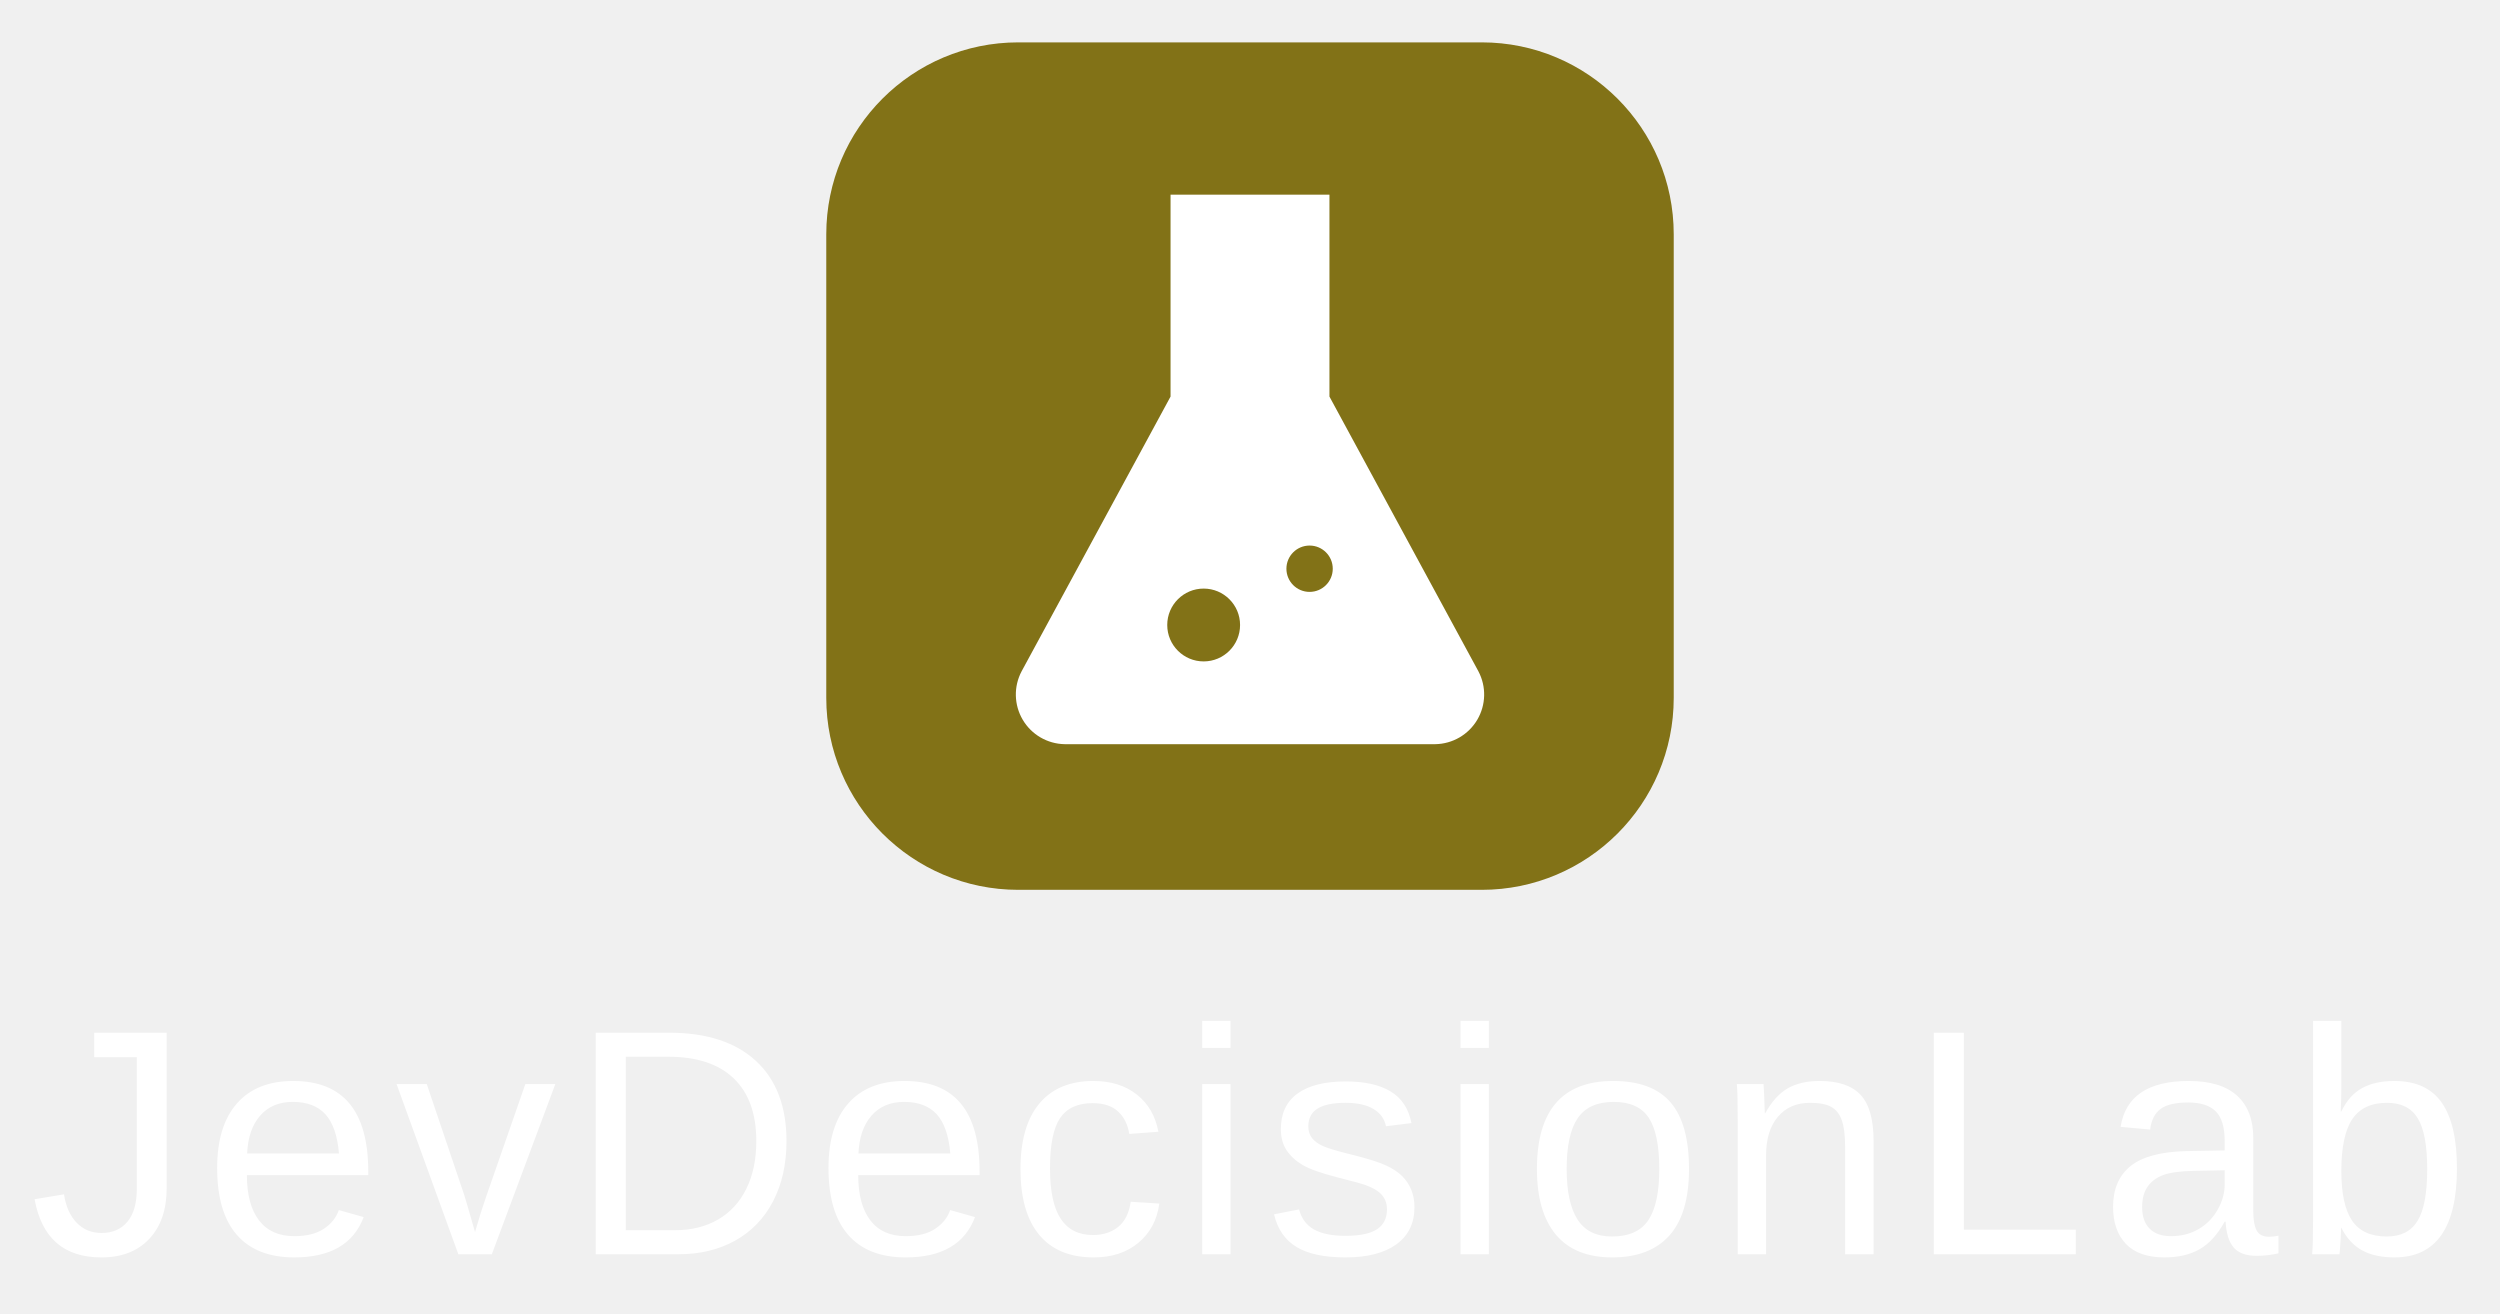
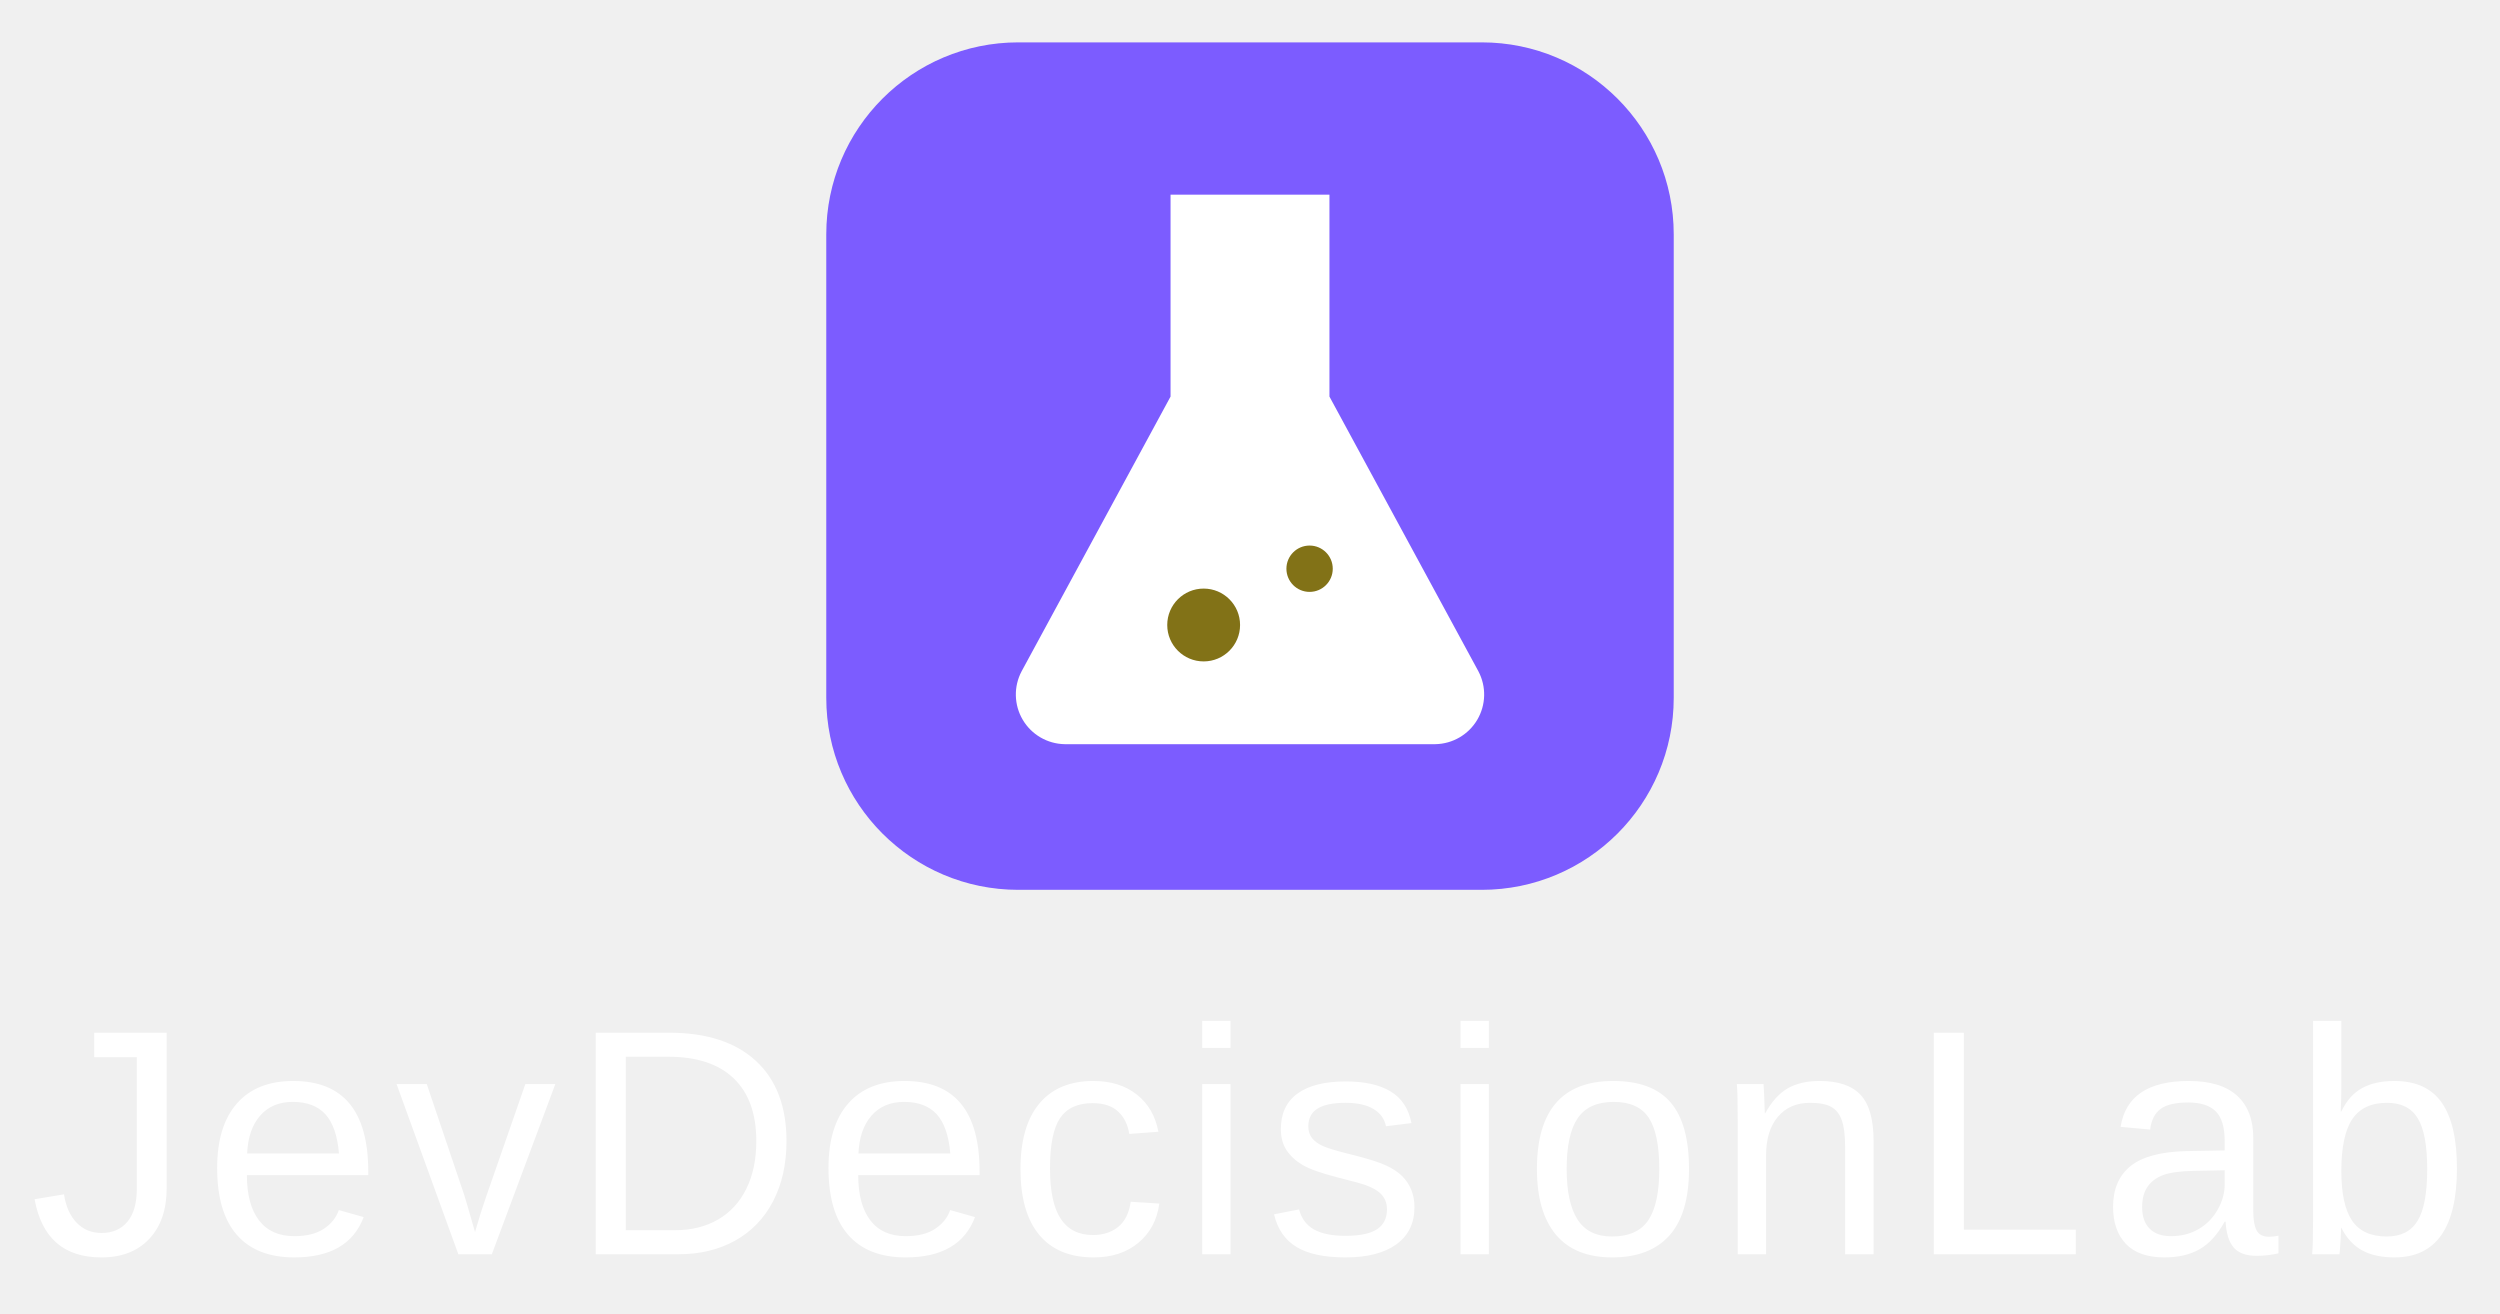
<svg xmlns="http://www.w3.org/2000/svg" viewBox="0 0 590 310" width="590" height="310">
  <svg x="195" y="10" width="200" height="200" viewBox="0 0 512 512">
-     <rect width="512" height="512" rx="116" fill="#827217" />
+     <rect width="512" height="512" rx="116" fill="#7C5CFF" />
    <path d="M208 92 H304 V214 L394 380 A30 30 0 0 1 368 424 H144 A30 30 0 0 1 118 380 L208 214 Z" fill="#FFFFFF" />
    <circle cx="228" cy="352" r="22" fill="#827217" />
    <circle cx="292" cy="318" r="14" fill="#827217" />
  </svg>
  <text x="295" y="296" text-anchor="middle" font-family="Segoe UI, system-ui, -apple-system, Helvetica Neue, Arial, sans-serif" font-size="76" font-weight="400" letter-spacing="3.04" fill="#FFFFFF">JevDecisionLab</text>
</svg>
